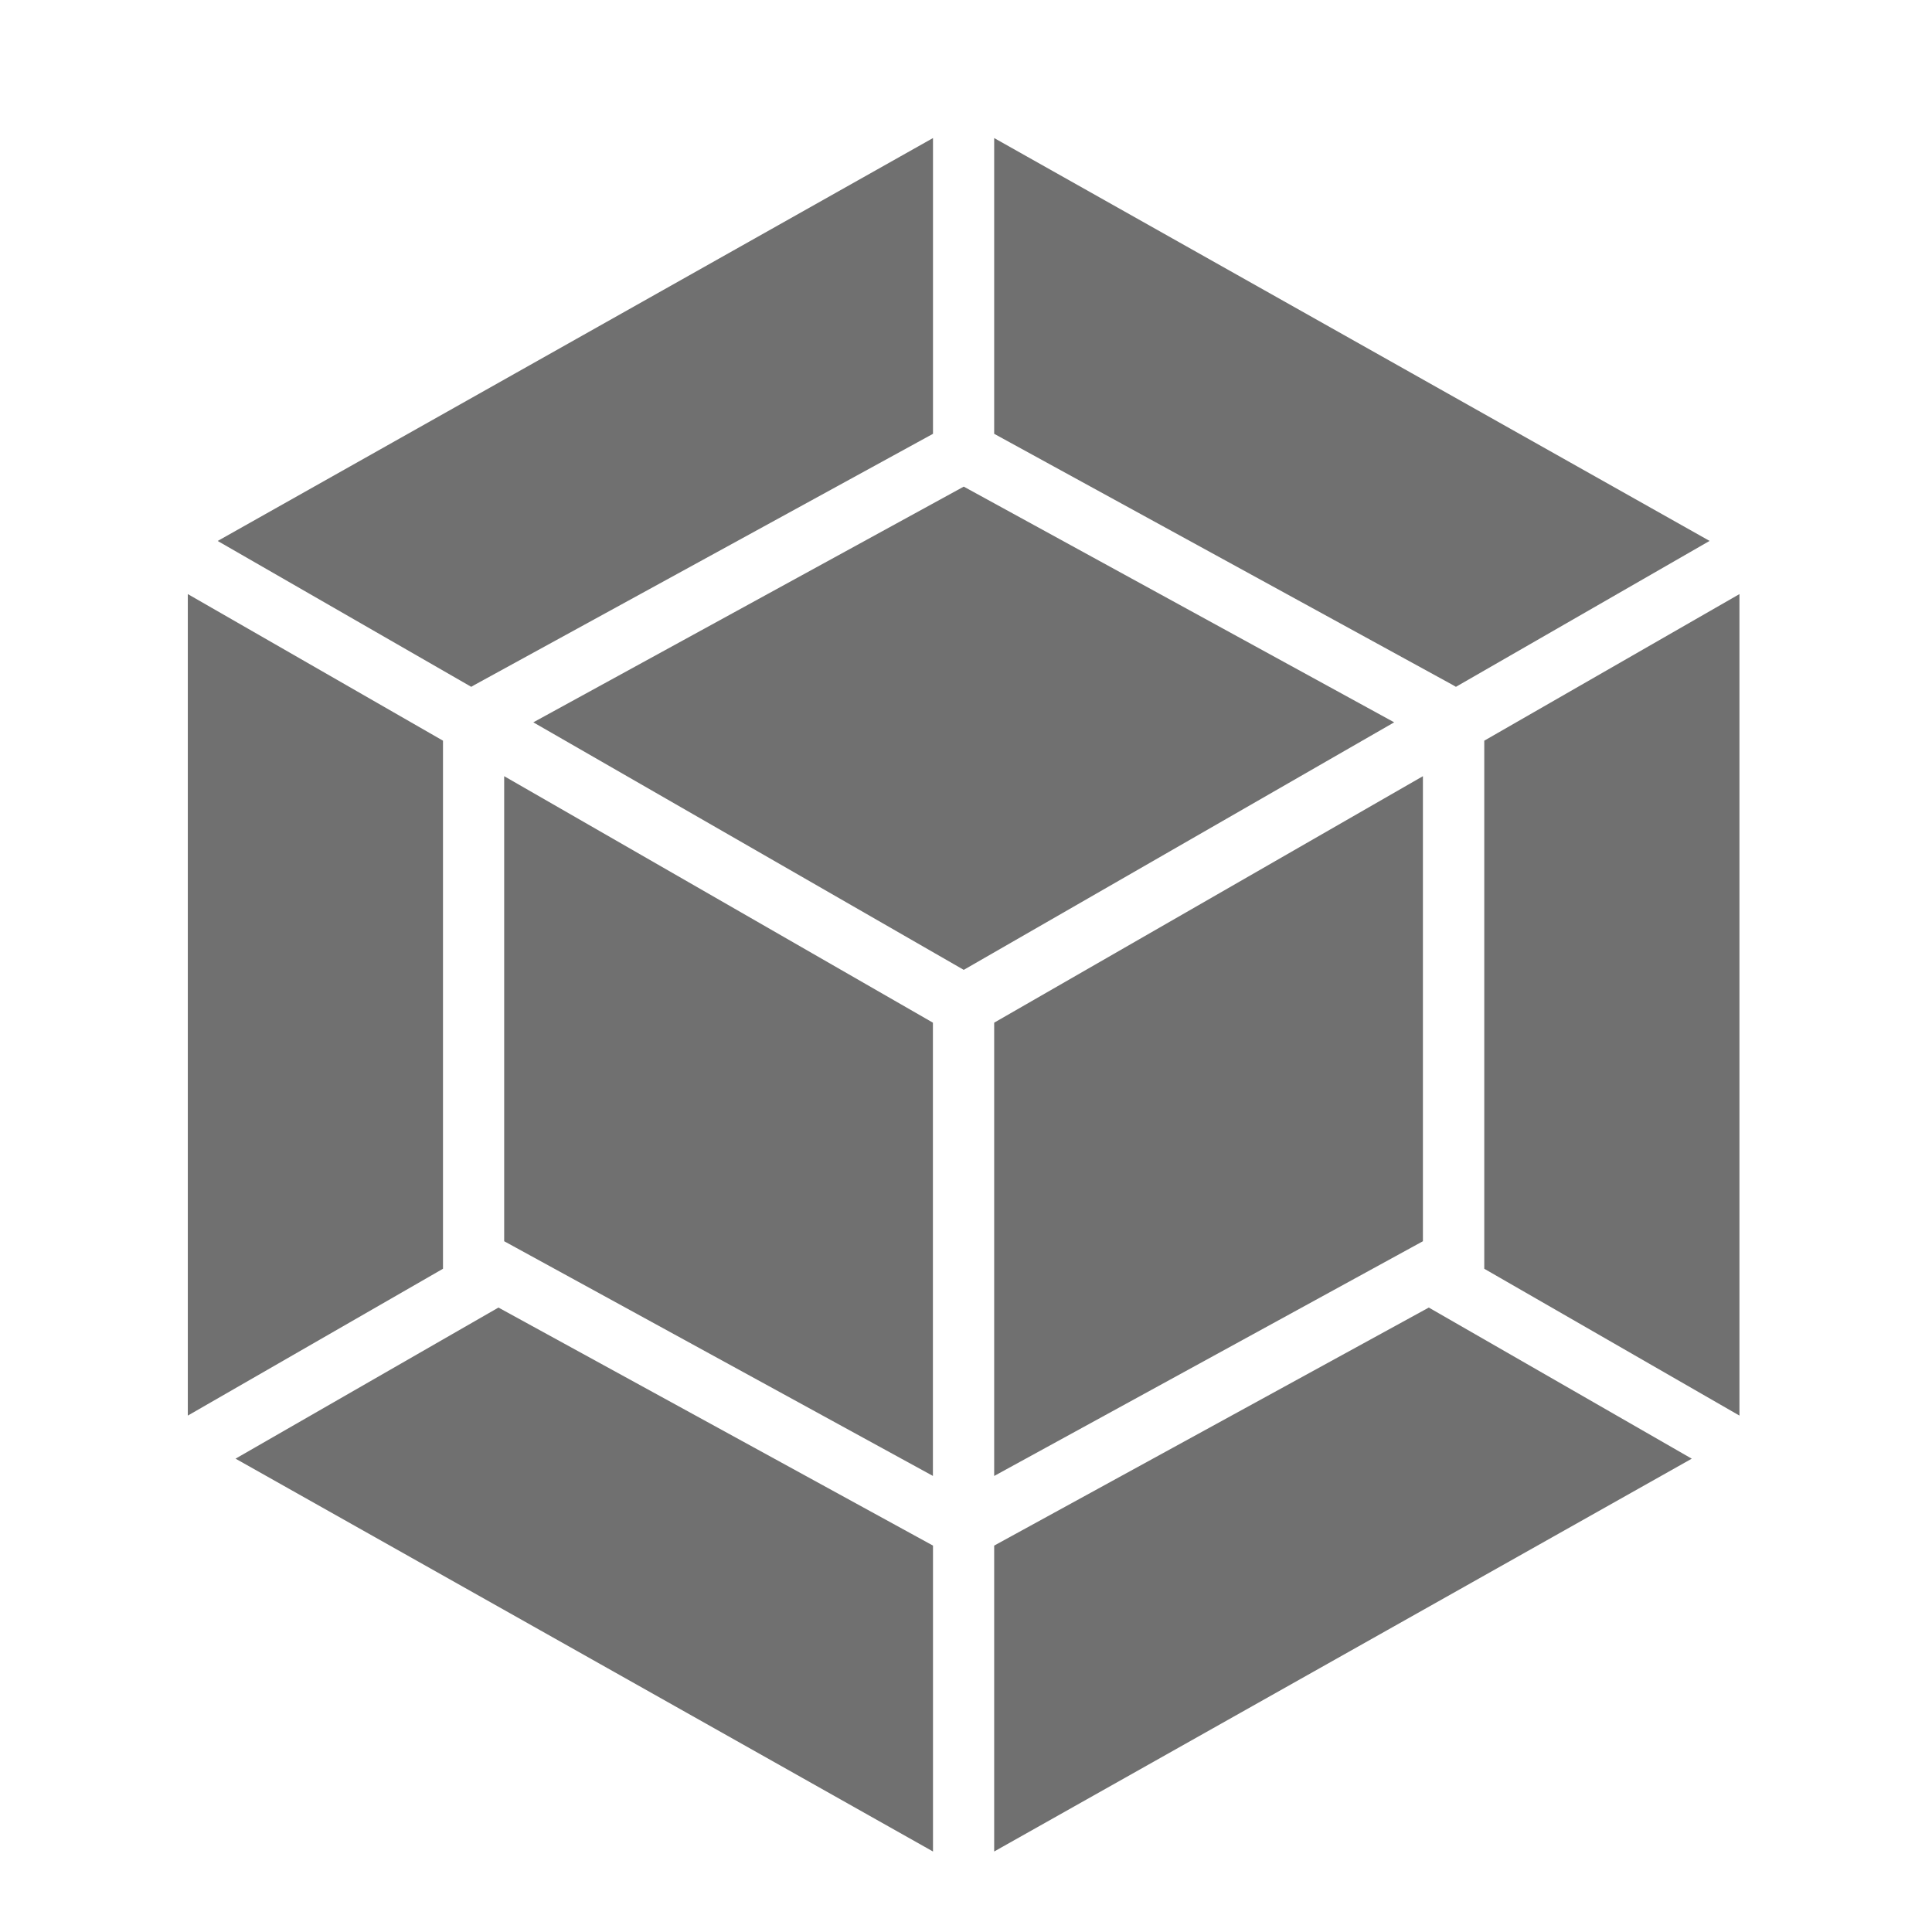
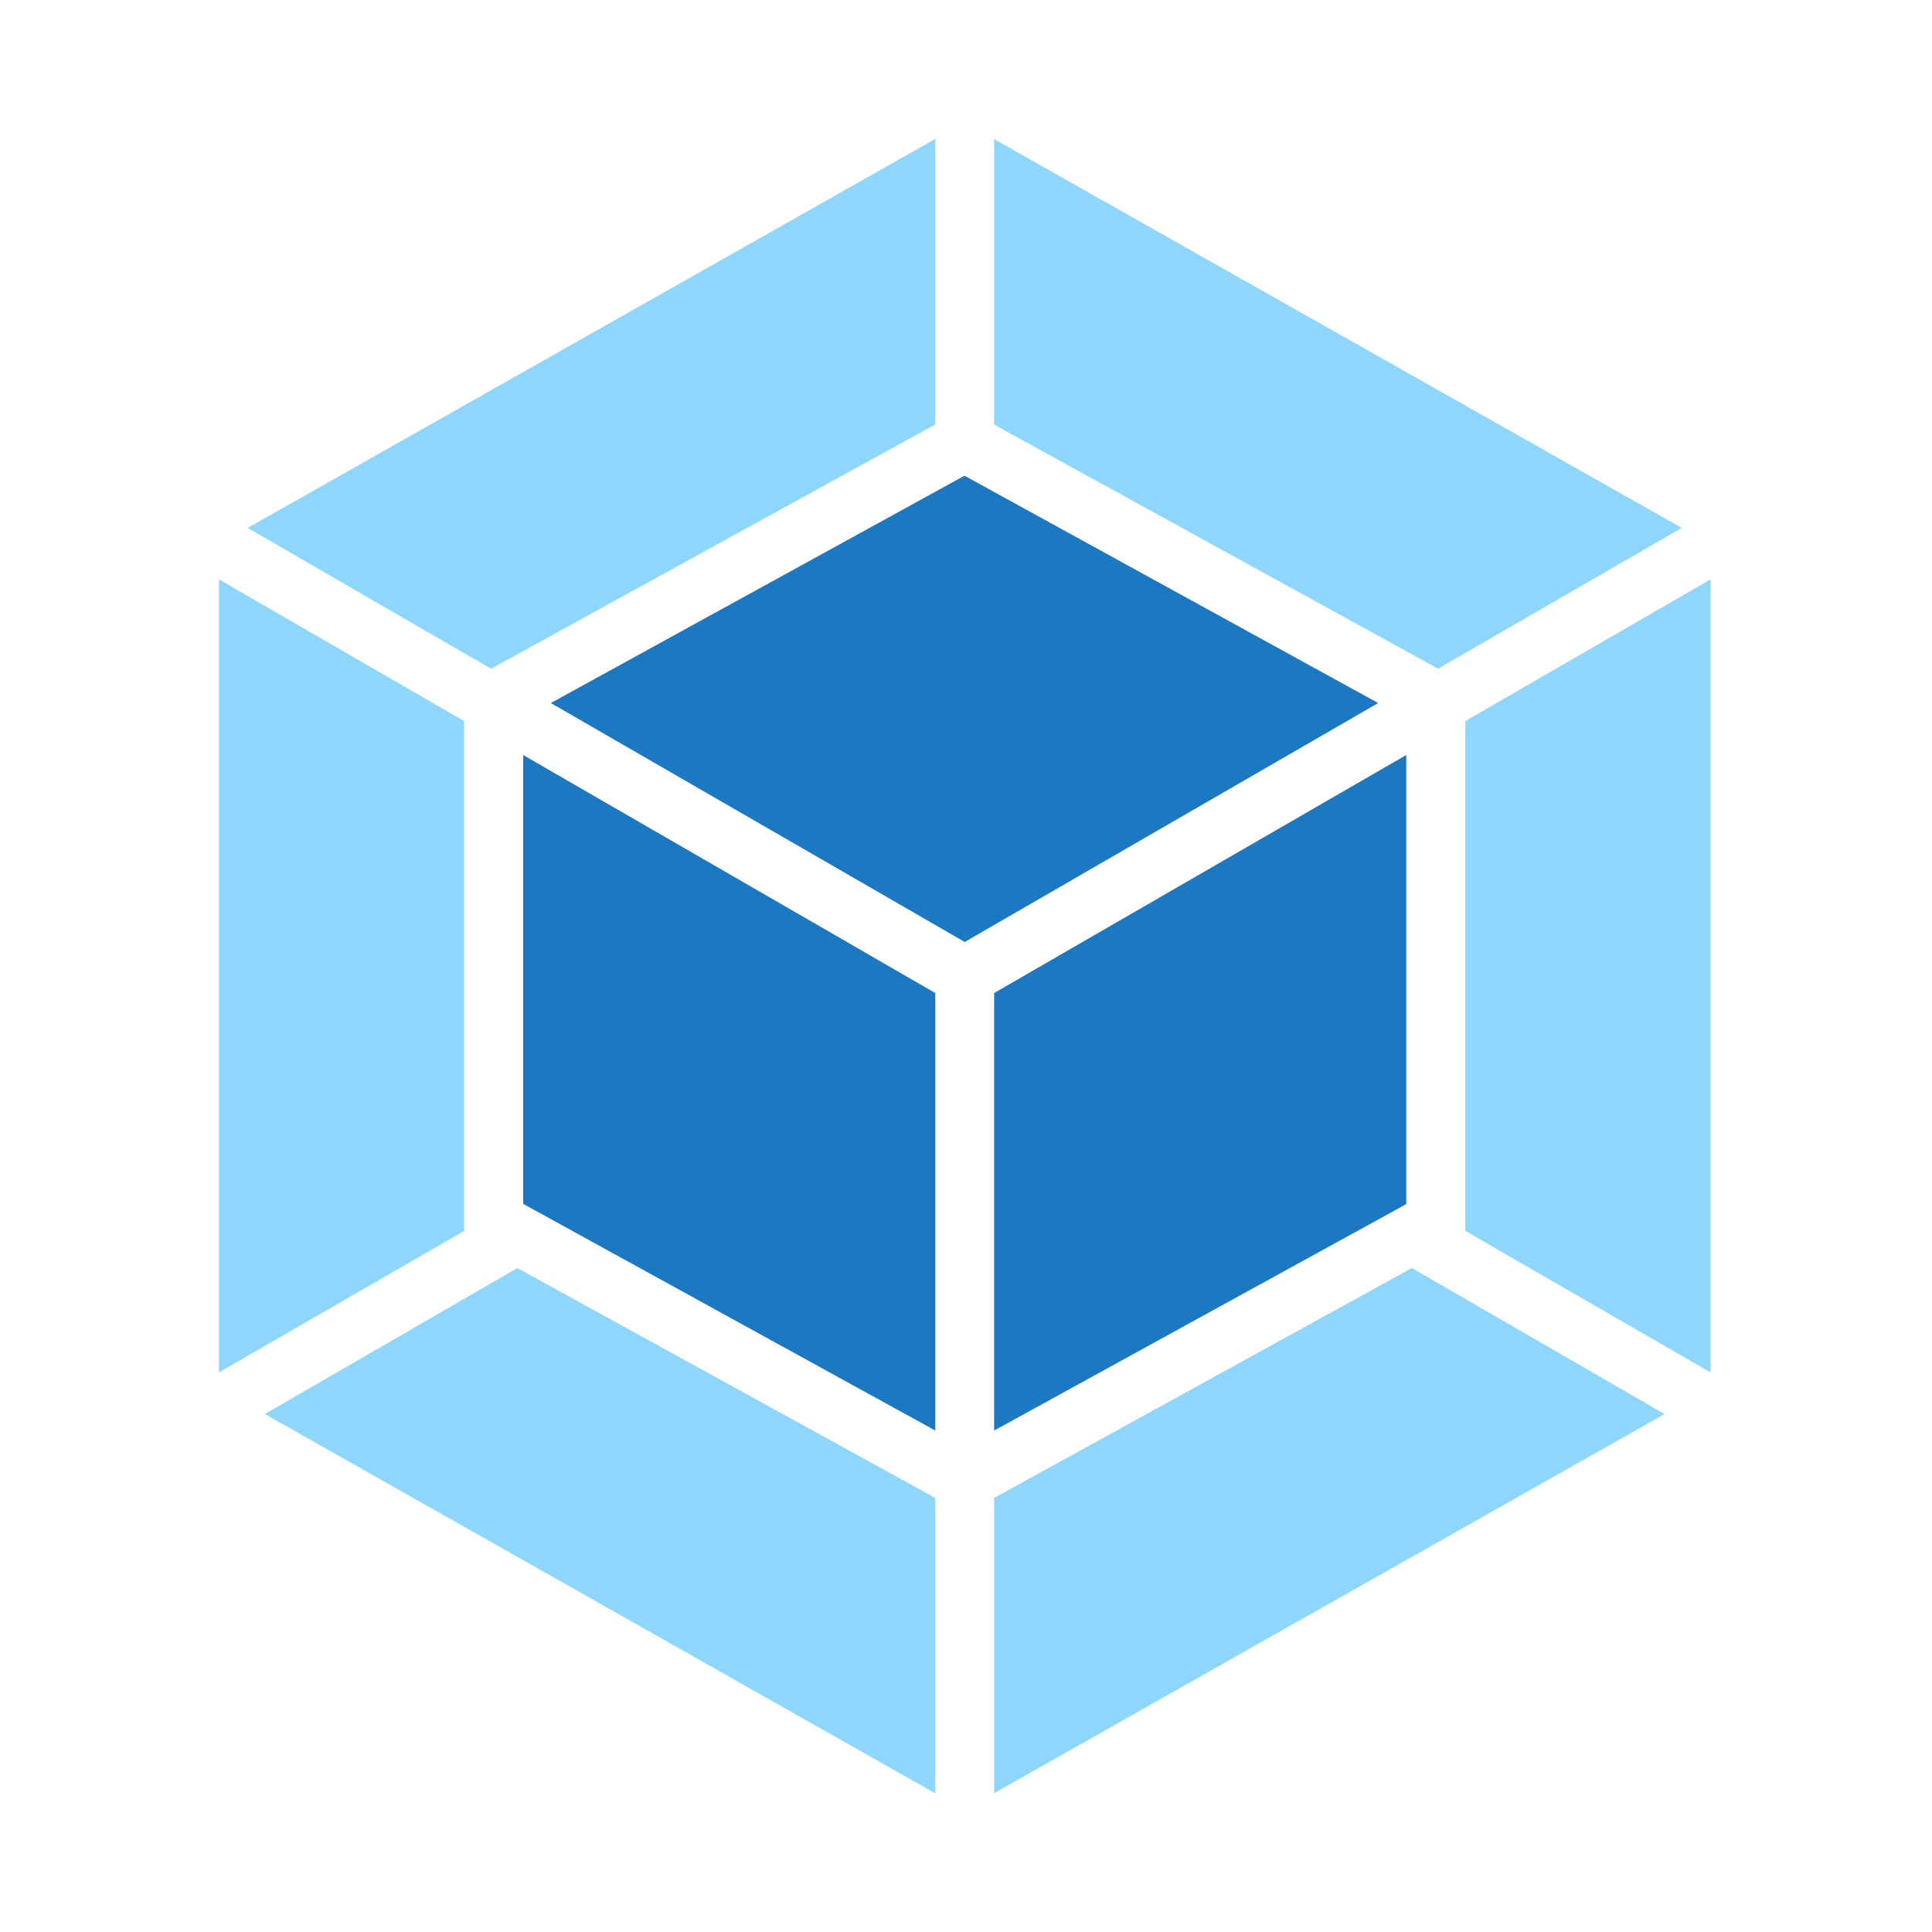
- <svg xmlns="http://www.w3.org/2000/svg" t="1691133920943" class="icon" viewBox="0 0 1024 1024" version="1.1" p-id="11525" width="32" height="32">
-   <path d="M896.683 773.12L526.933 981.333v-162.133l230.357-126.165 139.349 80.085z m25.259-22.784V314.88l-135.253 77.696v279.893l135.253 77.824z m-797.099 22.784L494.507 981.333v-162.133l-230.315-126.165-139.349 80.085z m-25.301-22.784V314.88l135.253 77.696v279.893l-135.253 77.824zM115.371 286.72l379.136-213.547v156.757L251.605 362.965l-1.835 1.067-134.4-77.312z m790.784 0L526.933 73.173v156.757l242.901 133.035 1.835 1.067 134.4-77.312zM494.507 782.293l-227.285-124.416V411.392l227.243 130.645v240.213z m32.427 0l227.243-124.416V411.392l-227.243 130.645v240.213zM282.667 382.848l228.139-124.928 228.139 124.928-228.139 131.2-228.139-131.2z" p-id="11526" fill="#707070" />
+ <svg xmlns="http://www.w3.org/2000/svg" t="1691481237003" class="icon" viewBox="0 0 1024 1024" version="1.1" p-id="8928" width="32" height="32">
+   <path d="M882.233 749.454L526.905 950.386V793.941l221.412-121.856 133.916 77.369z m24.348-22.073V307.086l-129.934 75.093v270.222l129.934 74.98z m-766.18 22.073l355.328 201.045V793.941L274.204 672.085l-133.803 77.369zM116.053 727.381V307.086l129.934 75.093v270.222L116.053 727.381z m15.246-447.602l364.43-206.165v151.324L262.144 353.394l-1.82 1.024c0 0.114-129.024-74.638-129.024-74.638z m760.036 0L526.905 73.728v151.324l233.472 128.341 1.82 1.024 129.138-74.638z" fill="#8ED6FB" p-id="8929" />
+   <path d="M495.73 758.215l-218.453-120.149V400.156l218.453 126.18v231.879z m31.175 0l218.453-120.036V400.156l-218.453 126.18v231.879zM291.954 372.622l219.25-120.491L730.453 372.622 511.317 499.257 291.954 372.622z" fill="#1C78C0" p-id="8930" />
</svg>
